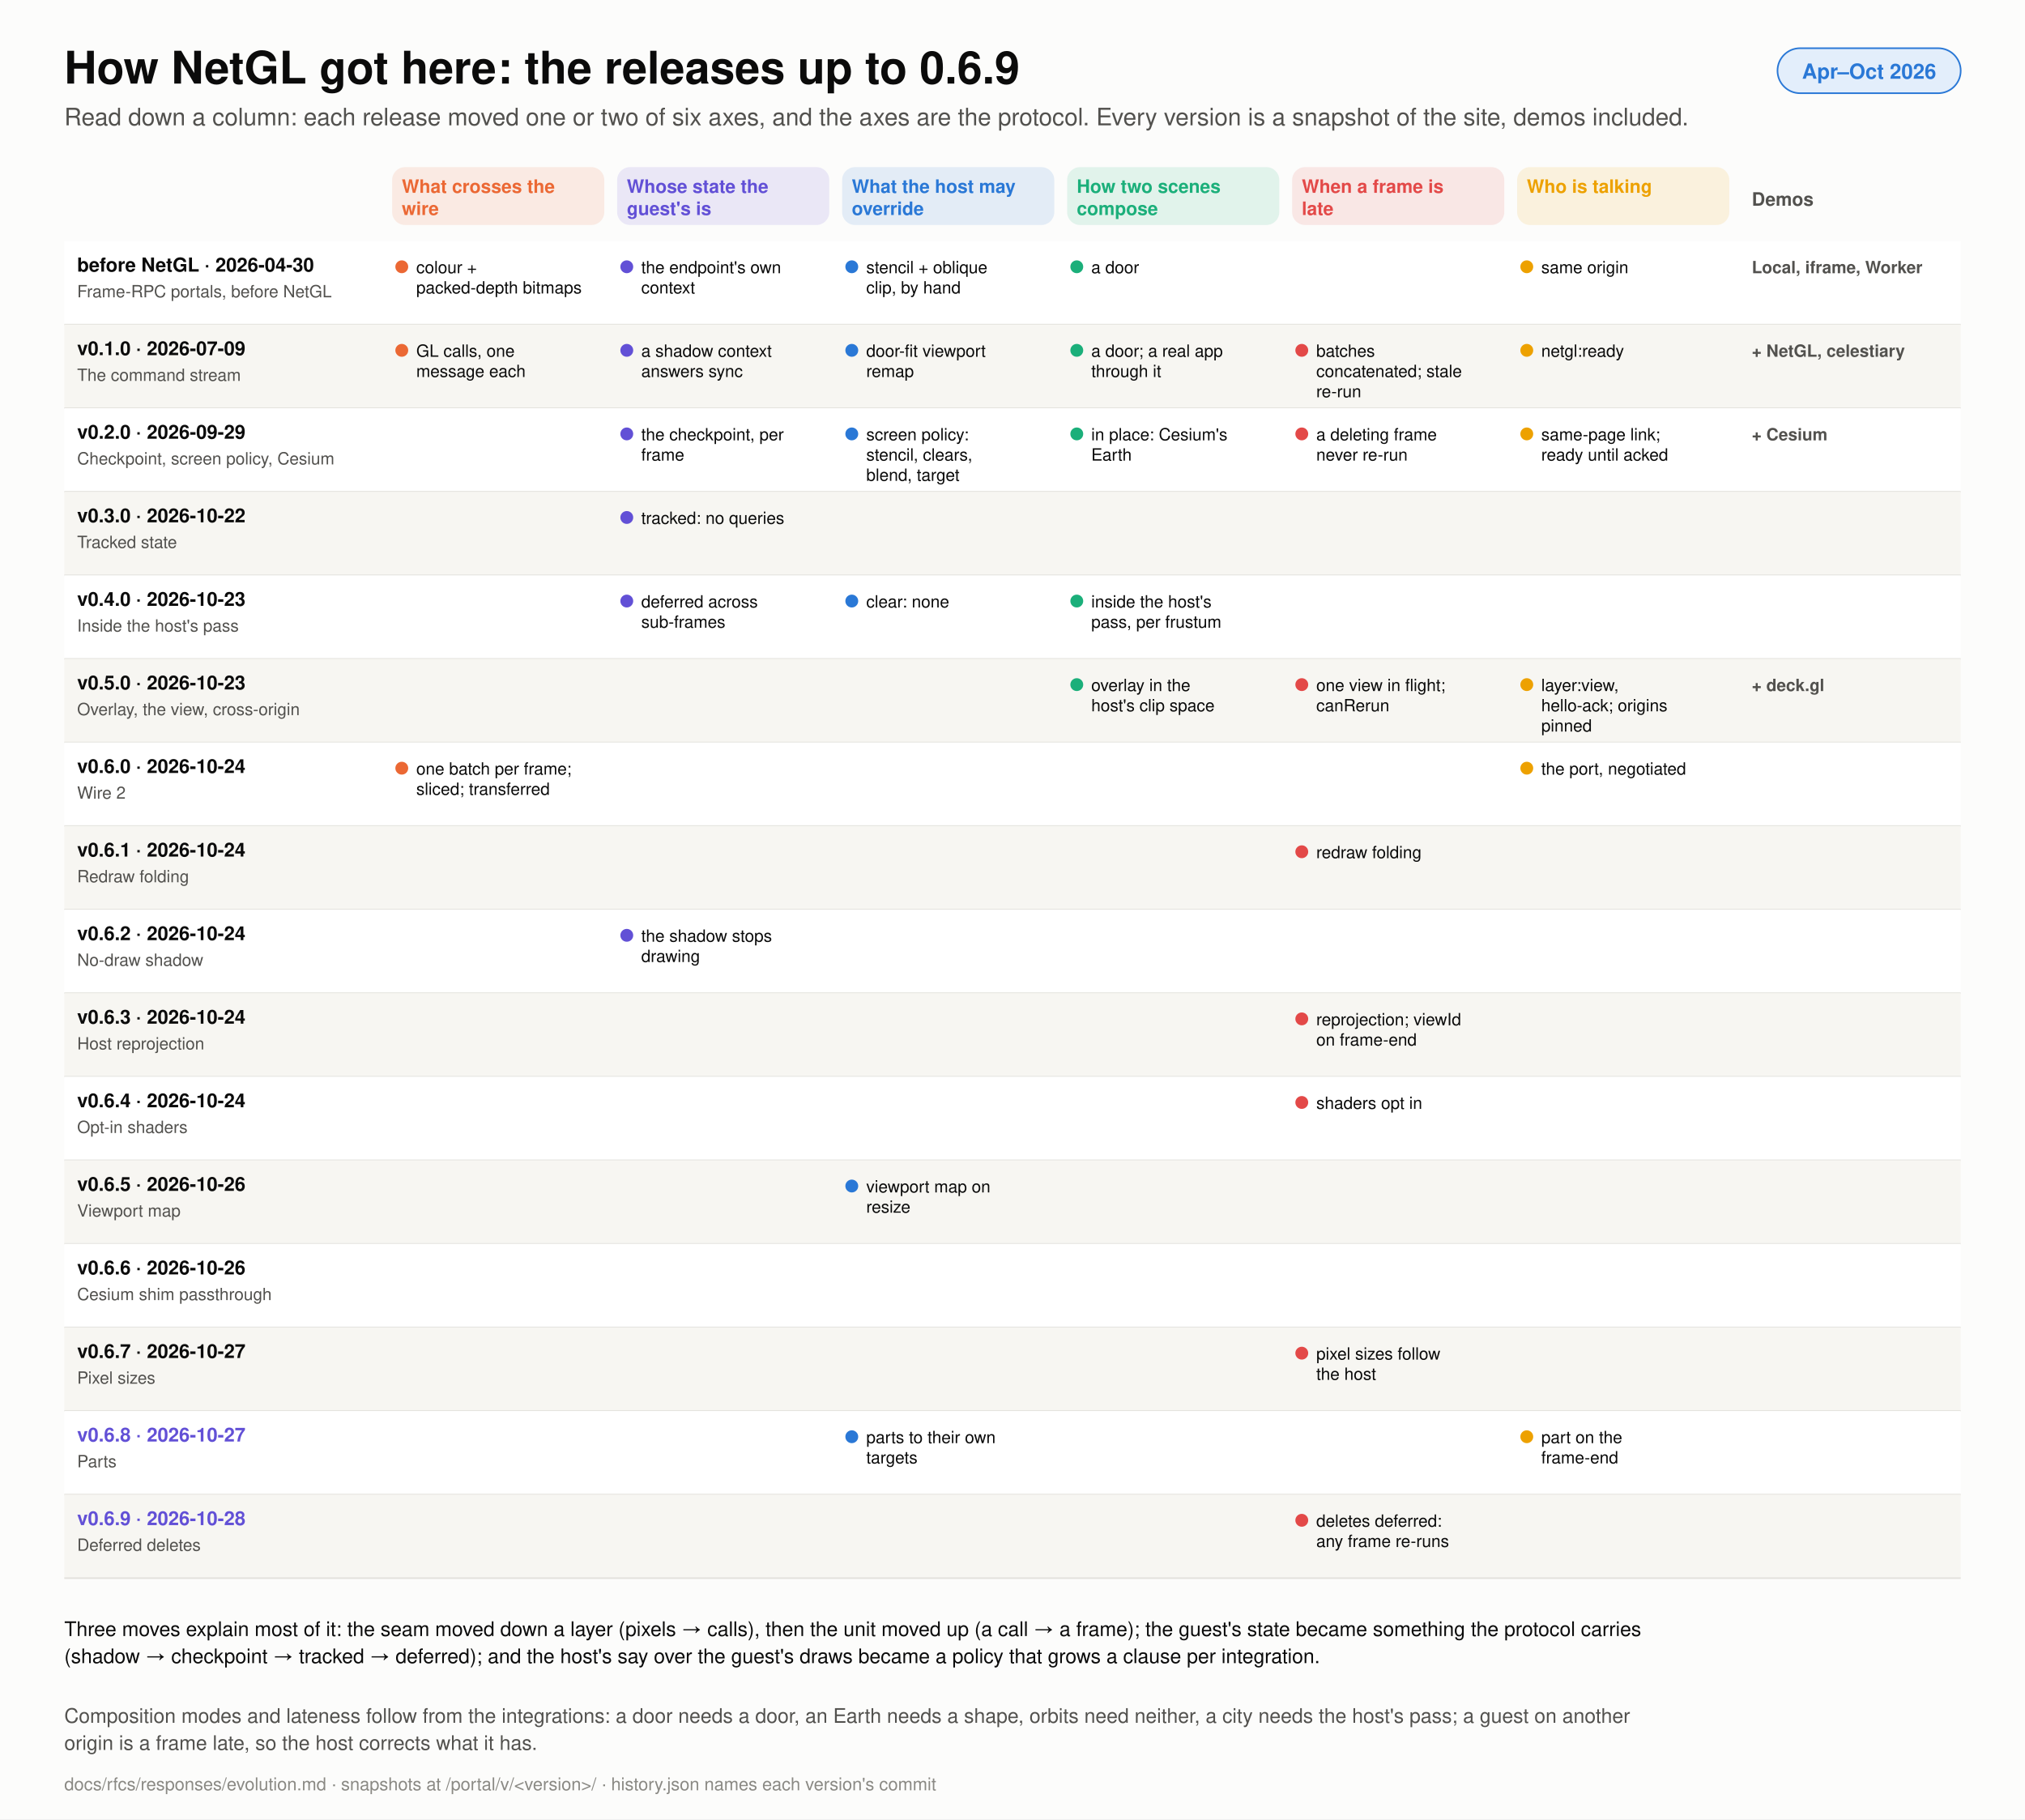
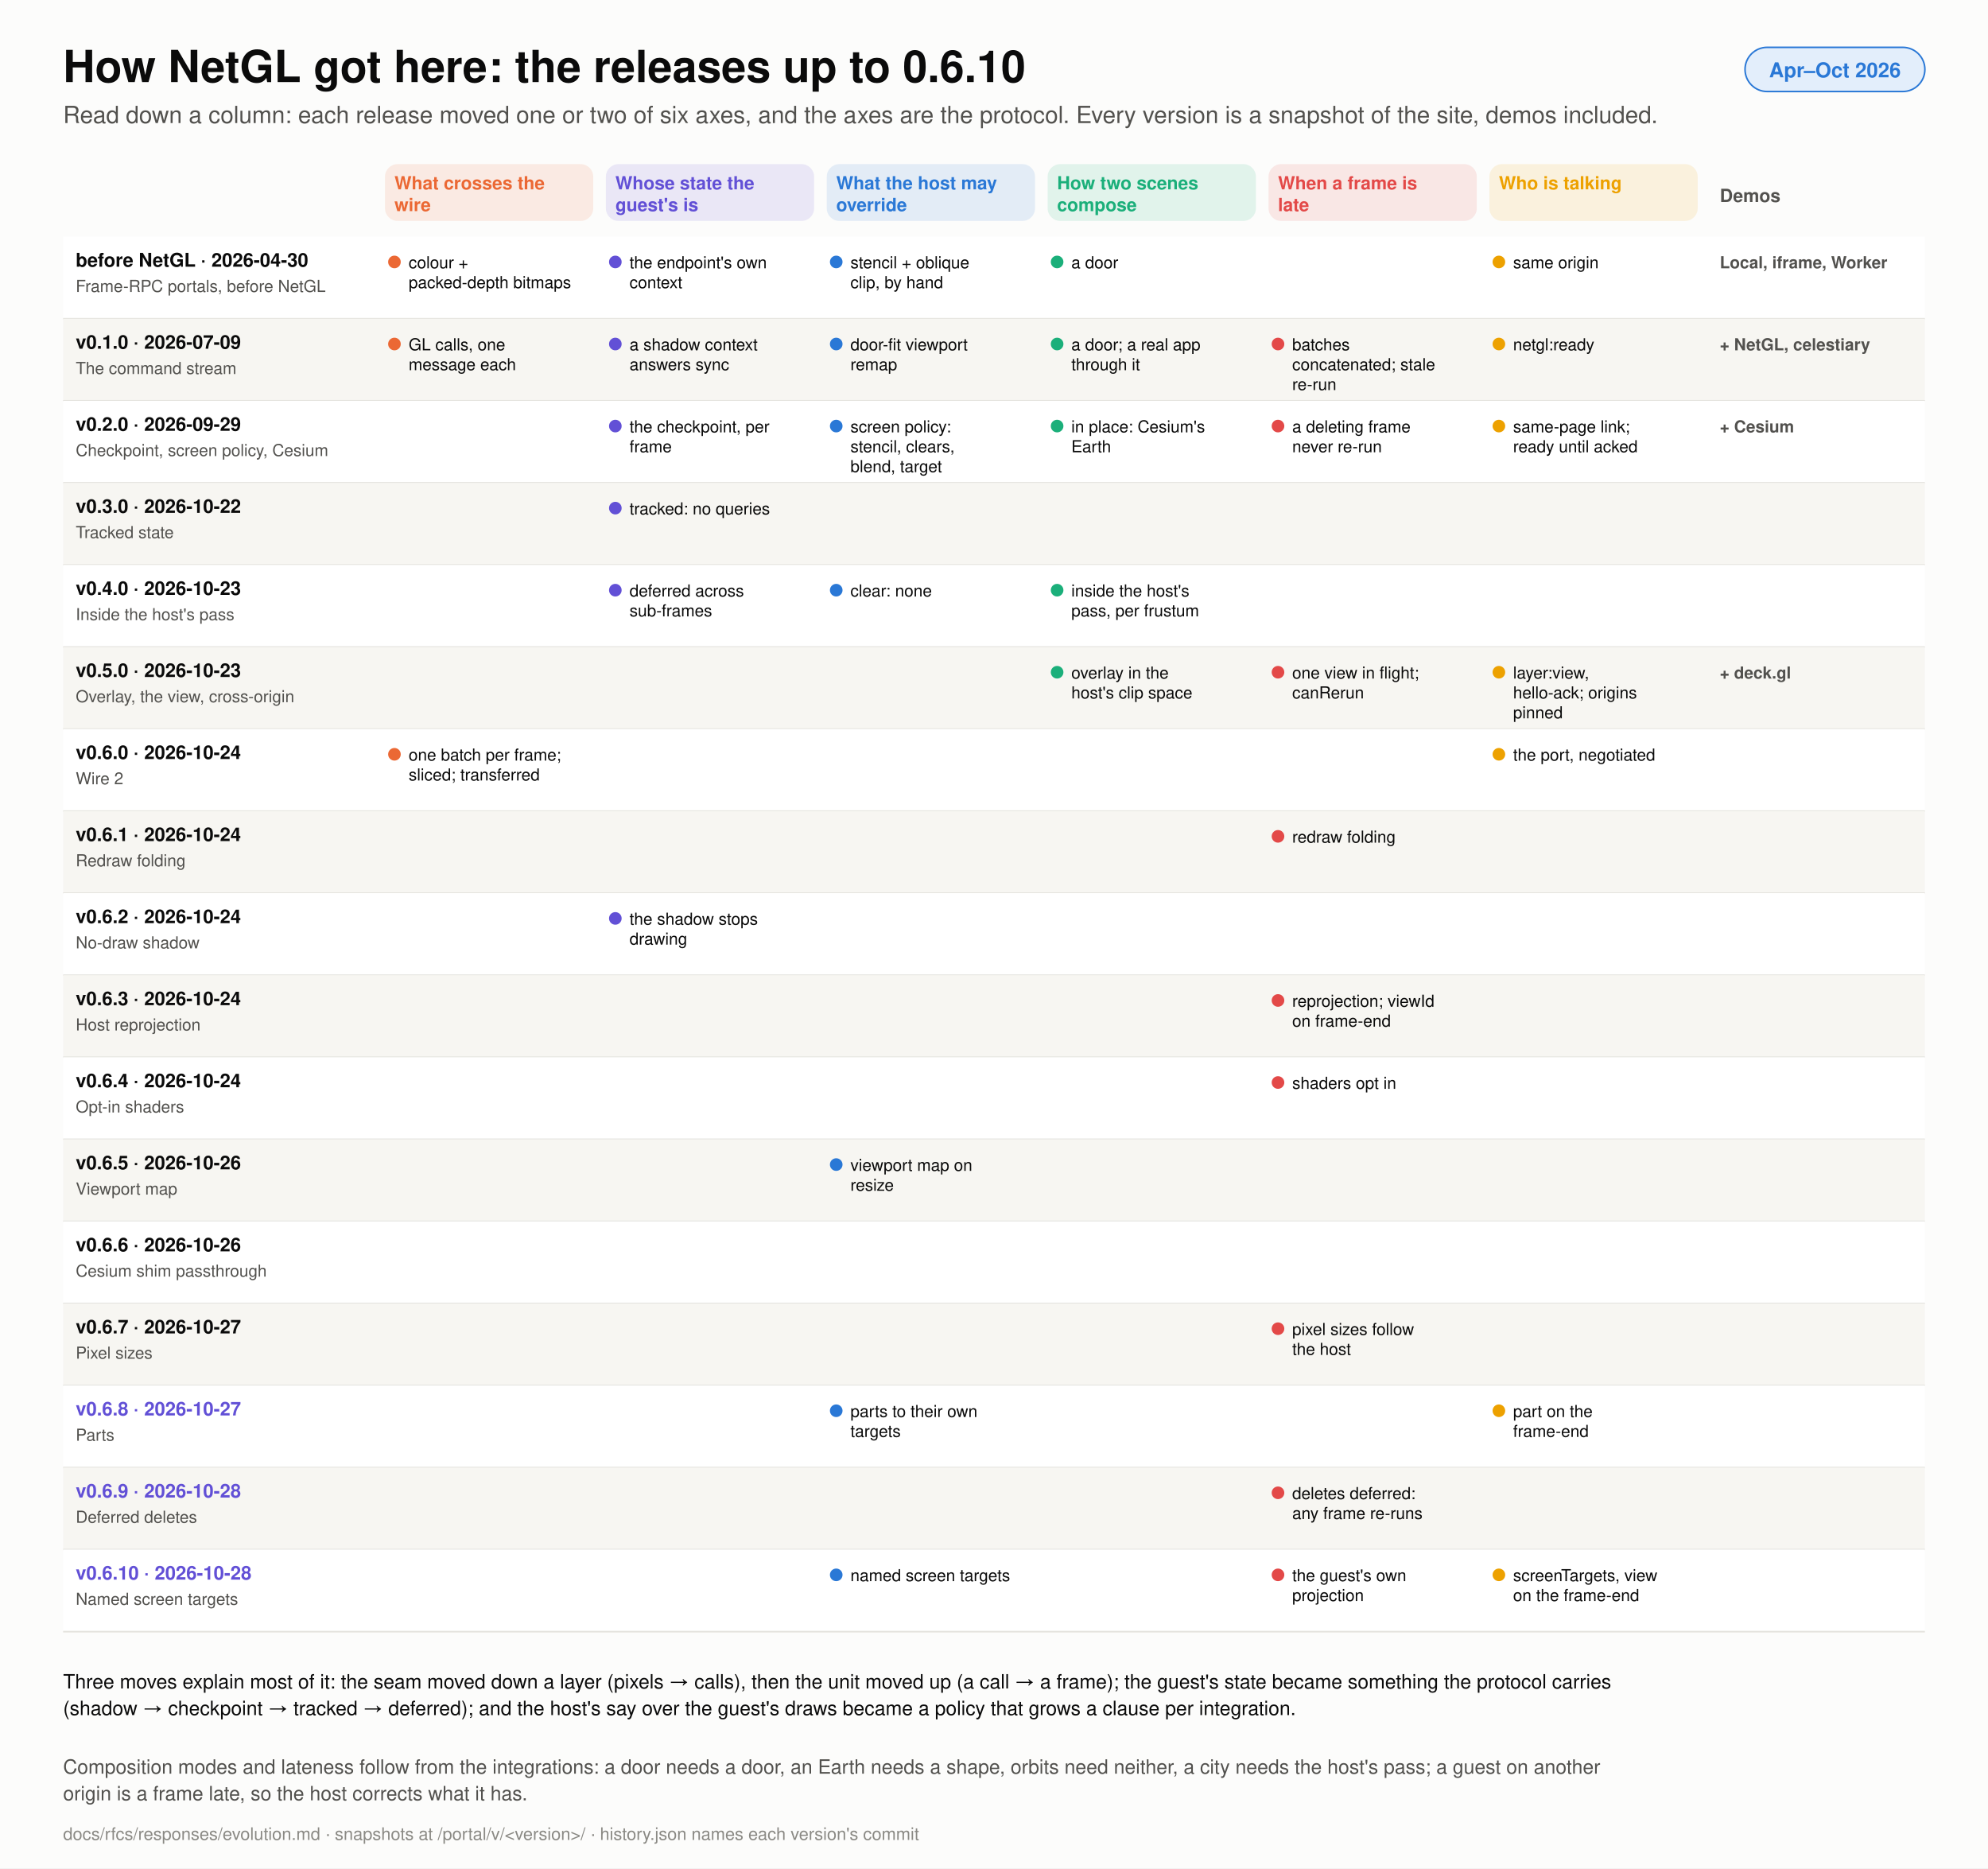
- <svg xmlns="http://www.w3.org/2000/svg" width="1260" height="1132" viewBox="0 0 1260 1132" font-family="'Helvetica Neue', Helvetica, Arial, sans-serif">
+ <svg xmlns="http://www.w3.org/2000/svg" width="1260" height="1184" viewBox="0 0 1260 1184" font-family="'Helvetica Neue', Helvetica, Arial, sans-serif">
  <defs />
-   <rect width="1260" height="1132" fill="#fcfcfb" />
-   <text x="40" y="52" font-size="28" fill="#0b0b0b" font-weight="700">How NetGL got here: the releases up to 0.6.9</text>
+   <rect width="1260" height="1184" fill="#fcfcfb" />
+   <text x="40" y="52" font-size="28" fill="#0b0b0b" font-weight="700">How NetGL got here: the releases up to 0.6.10</text>
  <text x="40" y="78" font-size="15" fill="#52514e">Read down a column: each release moved one or two of six axes, and the axes are the protocol. Every version is a snapshot of the site, demos included.</text>
  <rect x="1106" y="30" width="114" height="28" rx="14" fill="#e3eefb" stroke="#2a78d6" stroke-width="1" />
  <text x="1163" y="49" font-size="13" fill="#2a78d6" font-weight="700" text-anchor="middle">Apr–Oct 2026</text>
  <rect x="244" y="104" width="132" height="36" rx="8" fill="#eb6834" opacity="0.12" />
  <text x="250" y="120" font-size="11.5" fill="#eb6834" font-weight="700">What crosses the</text>
  <text x="250" y="133.8" font-size="11.5" fill="#eb6834" font-weight="700">wire</text>
  <rect x="384" y="104" width="132" height="36" rx="8" fill="#6250d6" opacity="0.12" />
  <text x="390" y="120" font-size="11.5" fill="#6250d6" font-weight="700">Whose state the</text>
  <text x="390" y="133.8" font-size="11.5" fill="#6250d6" font-weight="700">guest's is</text>
  <rect x="524" y="104" width="132" height="36" rx="8" fill="#2a78d6" opacity="0.12" />
  <text x="530" y="120" font-size="11.5" fill="#2a78d6" font-weight="700">What the host may</text>
  <text x="530" y="133.8" font-size="11.5" fill="#2a78d6" font-weight="700">override</text>
  <rect x="664" y="104" width="132" height="36" rx="8" fill="#1baf7a" opacity="0.12" />
  <text x="670" y="120" font-size="11.5" fill="#1baf7a" font-weight="700">How two scenes</text>
  <text x="670" y="133.8" font-size="11.5" fill="#1baf7a" font-weight="700">compose</text>
  <rect x="804" y="104" width="132" height="36" rx="8" fill="#e34948" opacity="0.12" />
  <text x="810" y="120" font-size="11.5" fill="#e34948" font-weight="700">When a frame is</text>
  <text x="810" y="133.8" font-size="11.5" fill="#e34948" font-weight="700">late</text>
  <rect x="944" y="104" width="132" height="36" rx="8" fill="#eda100" opacity="0.12" />
  <text x="950" y="120" font-size="11.5" fill="#eda100" font-weight="700">Who is talking</text>
  <text x="1090" y="128" font-size="11.5" fill="#52514e" font-weight="700">Demos</text>
  <rect x="40" y="150" width="1180" height="52" fill="#ffffff" />
  <line x1="40" y1="202" x2="1220" y2="202" stroke="#e3e2dd" stroke-width="1" />
  <text x="48" y="169" font-size="12" fill="#0b0b0b" font-weight="700">before NetGL  ·  2026-04-30</text>
  <text x="48" y="185" font-size="10.5" fill="#52514e">Frame-RPC portals, before NetGL</text>
  <circle cx="250" cy="166" r="4" fill="#eb6834" stroke="none" />
  <text x="259" y="170" font-size="10.5" fill="#0b0b0b">colour +</text>
  <text x="259" y="182.6" font-size="10.5" fill="#0b0b0b">packed-depth bitmaps</text>
  <circle cx="390" cy="166" r="4" fill="#6250d6" stroke="none" />
  <text x="399" y="170" font-size="10.5" fill="#0b0b0b">the endpoint's own</text>
  <text x="399" y="182.6" font-size="10.5" fill="#0b0b0b">context</text>
  <circle cx="530" cy="166" r="4" fill="#2a78d6" stroke="none" />
  <text x="539" y="170" font-size="10.5" fill="#0b0b0b">stencil + oblique</text>
  <text x="539" y="182.6" font-size="10.5" fill="#0b0b0b">clip, by hand</text>
  <circle cx="670" cy="166" r="4" fill="#1baf7a" stroke="none" />
  <text x="679" y="170" font-size="10.5" fill="#0b0b0b">a door</text>
  <circle cx="950" cy="166" r="4" fill="#eda100" stroke="none" />
  <text x="959" y="170" font-size="10.5" fill="#0b0b0b">same origin</text>
  <text x="1090" y="170" font-size="10.5" fill="#52514e" font-weight="700">Local, iframe, Worker</text>
  <rect x="40" y="202" width="1180" height="52" fill="#f7f6f2" />
  <line x1="40" y1="254" x2="1220" y2="254" stroke="#e3e2dd" stroke-width="1" />
  <text x="48" y="221" font-size="12" fill="#0b0b0b" font-weight="700">v0.1.0  ·  2026-07-09</text>
  <text x="48" y="237" font-size="10.5" fill="#52514e">The command stream</text>
  <circle cx="250" cy="218" r="4" fill="#eb6834" stroke="none" />
  <text x="259" y="222" font-size="10.5" fill="#0b0b0b">GL calls, one</text>
  <text x="259" y="234.6" font-size="10.5" fill="#0b0b0b">message each</text>
  <circle cx="390" cy="218" r="4" fill="#6250d6" stroke="none" />
  <text x="399" y="222" font-size="10.5" fill="#0b0b0b">a shadow context</text>
  <text x="399" y="234.6" font-size="10.5" fill="#0b0b0b">answers sync</text>
  <circle cx="530" cy="218" r="4" fill="#2a78d6" stroke="none" />
  <text x="539" y="222" font-size="10.5" fill="#0b0b0b">door-fit viewport</text>
  <text x="539" y="234.6" font-size="10.5" fill="#0b0b0b">remap</text>
  <circle cx="670" cy="218" r="4" fill="#1baf7a" stroke="none" />
  <text x="679" y="222" font-size="10.5" fill="#0b0b0b">a door; a real app</text>
  <text x="679" y="234.6" font-size="10.5" fill="#0b0b0b">through it</text>
  <circle cx="810" cy="218" r="4" fill="#e34948" stroke="none" />
  <text x="819" y="222" font-size="10.5" fill="#0b0b0b">batches</text>
  <text x="819" y="234.6" font-size="10.5" fill="#0b0b0b">concatenated; stale</text>
  <text x="819" y="247.2" font-size="10.5" fill="#0b0b0b">re-run</text>
  <circle cx="950" cy="218" r="4" fill="#eda100" stroke="none" />
  <text x="959" y="222" font-size="10.5" fill="#0b0b0b">netgl:ready</text>
  <text x="1090" y="222" font-size="10.5" fill="#52514e" font-weight="700">+ NetGL, celestiary</text>
  <rect x="40" y="254" width="1180" height="52" fill="#ffffff" />
  <line x1="40" y1="306" x2="1220" y2="306" stroke="#e3e2dd" stroke-width="1" />
  <text x="48" y="273" font-size="12" fill="#0b0b0b" font-weight="700">v0.2.0  ·  2026-09-29</text>
  <text x="48" y="289" font-size="10.5" fill="#52514e">Checkpoint, screen policy, Cesium</text>
  <circle cx="390" cy="270" r="4" fill="#6250d6" stroke="none" />
  <text x="399" y="274" font-size="10.5" fill="#0b0b0b">the checkpoint, per</text>
  <text x="399" y="286.6" font-size="10.5" fill="#0b0b0b">frame</text>
  <circle cx="530" cy="270" r="4" fill="#2a78d6" stroke="none" />
  <text x="539" y="274" font-size="10.5" fill="#0b0b0b">screen policy:</text>
  <text x="539" y="286.6" font-size="10.5" fill="#0b0b0b">stencil, clears,</text>
  <text x="539" y="299.2" font-size="10.5" fill="#0b0b0b">blend, target</text>
  <circle cx="670" cy="270" r="4" fill="#1baf7a" stroke="none" />
  <text x="679" y="274" font-size="10.5" fill="#0b0b0b">in place: Cesium's</text>
  <text x="679" y="286.6" font-size="10.5" fill="#0b0b0b">Earth</text>
  <circle cx="810" cy="270" r="4" fill="#e34948" stroke="none" />
  <text x="819" y="274" font-size="10.5" fill="#0b0b0b">a deleting frame</text>
  <text x="819" y="286.6" font-size="10.5" fill="#0b0b0b">never re-run</text>
  <circle cx="950" cy="270" r="4" fill="#eda100" stroke="none" />
  <text x="959" y="274" font-size="10.5" fill="#0b0b0b">same-page link;</text>
  <text x="959" y="286.6" font-size="10.5" fill="#0b0b0b">ready until acked</text>
  <text x="1090" y="274" font-size="10.5" fill="#52514e" font-weight="700">+ Cesium</text>
  <rect x="40" y="306" width="1180" height="52" fill="#f7f6f2" />
  <line x1="40" y1="358" x2="1220" y2="358" stroke="#e3e2dd" stroke-width="1" />
  <text x="48" y="325" font-size="12" fill="#0b0b0b" font-weight="700">v0.3.0  ·  2026-10-22</text>
  <text x="48" y="341" font-size="10.5" fill="#52514e">Tracked state</text>
  <circle cx="390" cy="322" r="4" fill="#6250d6" stroke="none" />
  <text x="399" y="326" font-size="10.5" fill="#0b0b0b">tracked: no queries</text>
  <rect x="40" y="358" width="1180" height="52" fill="#ffffff" />
  <line x1="40" y1="410" x2="1220" y2="410" stroke="#e3e2dd" stroke-width="1" />
  <text x="48" y="377" font-size="12" fill="#0b0b0b" font-weight="700">v0.4.0  ·  2026-10-23</text>
  <text x="48" y="393" font-size="10.5" fill="#52514e">Inside the host's pass</text>
  <circle cx="390" cy="374" r="4" fill="#6250d6" stroke="none" />
  <text x="399" y="378" font-size="10.5" fill="#0b0b0b">deferred across</text>
  <text x="399" y="390.6" font-size="10.5" fill="#0b0b0b">sub-frames</text>
  <circle cx="530" cy="374" r="4" fill="#2a78d6" stroke="none" />
  <text x="539" y="378" font-size="10.5" fill="#0b0b0b">clear: none</text>
  <circle cx="670" cy="374" r="4" fill="#1baf7a" stroke="none" />
  <text x="679" y="378" font-size="10.5" fill="#0b0b0b">inside the host's</text>
  <text x="679" y="390.6" font-size="10.5" fill="#0b0b0b">pass, per frustum</text>
  <rect x="40" y="410" width="1180" height="52" fill="#f7f6f2" />
  <line x1="40" y1="462" x2="1220" y2="462" stroke="#e3e2dd" stroke-width="1" />
  <text x="48" y="429" font-size="12" fill="#0b0b0b" font-weight="700">v0.5.0  ·  2026-10-23</text>
  <text x="48" y="445" font-size="10.5" fill="#52514e">Overlay, the view, cross-origin</text>
  <circle cx="670" cy="426" r="4" fill="#1baf7a" stroke="none" />
  <text x="679" y="430" font-size="10.5" fill="#0b0b0b">overlay in the</text>
  <text x="679" y="442.6" font-size="10.5" fill="#0b0b0b">host's clip space</text>
  <circle cx="810" cy="426" r="4" fill="#e34948" stroke="none" />
  <text x="819" y="430" font-size="10.5" fill="#0b0b0b">one view in flight;</text>
  <text x="819" y="442.6" font-size="10.5" fill="#0b0b0b">canRerun</text>
  <circle cx="950" cy="426" r="4" fill="#eda100" stroke="none" />
  <text x="959" y="430" font-size="10.5" fill="#0b0b0b">layer:view,</text>
  <text x="959" y="442.6" font-size="10.5" fill="#0b0b0b">hello-ack; origins</text>
  <text x="959" y="455.2" font-size="10.5" fill="#0b0b0b">pinned</text>
  <text x="1090" y="430" font-size="10.5" fill="#52514e" font-weight="700">+ deck.gl</text>
  <rect x="40" y="462" width="1180" height="52" fill="#ffffff" />
  <line x1="40" y1="514" x2="1220" y2="514" stroke="#e3e2dd" stroke-width="1" />
  <text x="48" y="481" font-size="12" fill="#0b0b0b" font-weight="700">v0.6.0  ·  2026-10-24</text>
  <text x="48" y="497" font-size="10.5" fill="#52514e">Wire 2</text>
  <circle cx="250" cy="478" r="4" fill="#eb6834" stroke="none" />
  <text x="259" y="482" font-size="10.5" fill="#0b0b0b">one batch per frame;</text>
  <text x="259" y="494.6" font-size="10.5" fill="#0b0b0b">sliced; transferred</text>
  <circle cx="950" cy="478" r="4" fill="#eda100" stroke="none" />
  <text x="959" y="482" font-size="10.5" fill="#0b0b0b">the port, negotiated</text>
  <rect x="40" y="514" width="1180" height="52" fill="#f7f6f2" />
  <line x1="40" y1="566" x2="1220" y2="566" stroke="#e3e2dd" stroke-width="1" />
  <text x="48" y="533" font-size="12" fill="#0b0b0b" font-weight="700">v0.6.1  ·  2026-10-24</text>
  <text x="48" y="549" font-size="10.5" fill="#52514e">Redraw folding</text>
  <circle cx="810" cy="530" r="4" fill="#e34948" stroke="none" />
  <text x="819" y="534" font-size="10.5" fill="#0b0b0b">redraw folding</text>
  <rect x="40" y="566" width="1180" height="52" fill="#ffffff" />
  <line x1="40" y1="618" x2="1220" y2="618" stroke="#e3e2dd" stroke-width="1" />
  <text x="48" y="585" font-size="12" fill="#0b0b0b" font-weight="700">v0.6.2  ·  2026-10-24</text>
  <text x="48" y="601" font-size="10.5" fill="#52514e">No-draw shadow</text>
  <circle cx="390" cy="582" r="4" fill="#6250d6" stroke="none" />
  <text x="399" y="586" font-size="10.5" fill="#0b0b0b">the shadow stops</text>
  <text x="399" y="598.6" font-size="10.5" fill="#0b0b0b">drawing</text>
  <rect x="40" y="618" width="1180" height="52" fill="#f7f6f2" />
  <line x1="40" y1="670" x2="1220" y2="670" stroke="#e3e2dd" stroke-width="1" />
  <text x="48" y="637" font-size="12" fill="#0b0b0b" font-weight="700">v0.6.3  ·  2026-10-24</text>
  <text x="48" y="653" font-size="10.5" fill="#52514e">Host reprojection</text>
  <circle cx="810" cy="634" r="4" fill="#e34948" stroke="none" />
  <text x="819" y="638" font-size="10.5" fill="#0b0b0b">reprojection; viewId</text>
  <text x="819" y="650.6" font-size="10.5" fill="#0b0b0b">on frame-end</text>
  <rect x="40" y="670" width="1180" height="52" fill="#ffffff" />
  <line x1="40" y1="722" x2="1220" y2="722" stroke="#e3e2dd" stroke-width="1" />
  <text x="48" y="689" font-size="12" fill="#0b0b0b" font-weight="700">v0.6.4  ·  2026-10-24</text>
  <text x="48" y="705" font-size="10.5" fill="#52514e">Opt-in shaders</text>
  <circle cx="810" cy="686" r="4" fill="#e34948" stroke="none" />
  <text x="819" y="690" font-size="10.5" fill="#0b0b0b">shaders opt in</text>
  <rect x="40" y="722" width="1180" height="52" fill="#f7f6f2" />
  <line x1="40" y1="774" x2="1220" y2="774" stroke="#e3e2dd" stroke-width="1" />
  <text x="48" y="741" font-size="12" fill="#0b0b0b" font-weight="700">v0.6.5  ·  2026-10-26</text>
  <text x="48" y="757" font-size="10.5" fill="#52514e">Viewport map</text>
  <circle cx="530" cy="738" r="4" fill="#2a78d6" stroke="none" />
  <text x="539" y="742" font-size="10.5" fill="#0b0b0b">viewport map on</text>
  <text x="539" y="754.6" font-size="10.5" fill="#0b0b0b">resize</text>
  <rect x="40" y="774" width="1180" height="52" fill="#ffffff" />
  <line x1="40" y1="826" x2="1220" y2="826" stroke="#e3e2dd" stroke-width="1" />
  <text x="48" y="793" font-size="12" fill="#0b0b0b" font-weight="700">v0.6.6  ·  2026-10-26</text>
  <text x="48" y="809" font-size="10.5" fill="#52514e">Cesium shim passthrough</text>
  <rect x="40" y="826" width="1180" height="52" fill="#f7f6f2" />
  <line x1="40" y1="878" x2="1220" y2="878" stroke="#e3e2dd" stroke-width="1" />
  <text x="48" y="845" font-size="12" fill="#0b0b0b" font-weight="700">v0.6.7  ·  2026-10-27</text>
  <text x="48" y="861" font-size="10.5" fill="#52514e">Pixel sizes</text>
  <circle cx="810" cy="842" r="4" fill="#e34948" stroke="none" />
  <text x="819" y="846" font-size="10.5" fill="#0b0b0b">pixel sizes follow</text>
  <text x="819" y="858.6" font-size="10.5" fill="#0b0b0b">the host</text>
  <rect x="40" y="878" width="1180" height="52" fill="#ffffff" />
  <line x1="40" y1="930" x2="1220" y2="930" stroke="#e3e2dd" stroke-width="1" />
  <text x="48" y="897" font-size="12" fill="#6250d6" font-weight="700">v0.6.8  ·  2026-10-27</text>
  <text x="48" y="913" font-size="10.5" fill="#52514e">Parts</text>
  <circle cx="530" cy="894" r="4" fill="#2a78d6" stroke="none" />
  <text x="539" y="898" font-size="10.5" fill="#0b0b0b">parts to their own</text>
  <text x="539" y="910.6" font-size="10.5" fill="#0b0b0b">targets</text>
  <circle cx="950" cy="894" r="4" fill="#eda100" stroke="none" />
  <text x="959" y="898" font-size="10.5" fill="#0b0b0b">part on the</text>
  <text x="959" y="910.6" font-size="10.5" fill="#0b0b0b">frame-end</text>
  <rect x="40" y="930" width="1180" height="52" fill="#f7f6f2" />
  <line x1="40" y1="982" x2="1220" y2="982" stroke="#e3e2dd" stroke-width="1" />
  <text x="48" y="949" font-size="12" fill="#6250d6" font-weight="700">v0.6.9  ·  2026-10-28</text>
  <text x="48" y="965" font-size="10.5" fill="#52514e">Deferred deletes</text>
  <circle cx="810" cy="946" r="4" fill="#e34948" stroke="none" />
  <text x="819" y="950" font-size="10.5" fill="#0b0b0b">deletes deferred:</text>
  <text x="819" y="962.6" font-size="10.5" fill="#0b0b0b">any frame re-runs</text>
-   <text x="40" y="1018" font-size="12.5" fill="#0b0b0b">Three moves explain most of it: the seam moved down a layer (pixels → calls), then the unit moved up (a call → a frame); the guest's state became something the protocol carries</text>
-   <text x="40" y="1034.875" font-size="12.5" fill="#0b0b0b">(shadow → checkpoint → tracked → deferred); and the host's say over the guest's draws became a policy that grows a clause per integration.</text>
-   <text x="40" y="1072" font-size="12.5" fill="#52514e">Composition modes and lateness follow from the integrations: a door needs a door, an Earth needs a shape, orbits need neither, a city needs the host's pass; a guest on another</text>
-   <text x="40" y="1088.875" font-size="12.5" fill="#52514e">origin is a frame late, so the host corrects what it has.</text>
-   <text x="40" y="1114" font-size="11" fill="#8a8984">docs/rfcs/responses/evolution.md · snapshots at /portal/v/&lt;version&gt;/ · history.json names each version's commit</text>
+   <rect x="40" y="982" width="1180" height="52" fill="#ffffff" />
+   <line x1="40" y1="1034" x2="1220" y2="1034" stroke="#e3e2dd" stroke-width="1" />
+   <text x="48" y="1001" font-size="12" fill="#6250d6" font-weight="700">v0.6.10  ·  2026-10-28</text>
+   <text x="48" y="1017" font-size="10.5" fill="#52514e">Named screen targets</text>
+   <circle cx="530" cy="998" r="4" fill="#2a78d6" stroke="none" />
+   <text x="539" y="1002" font-size="10.5" fill="#0b0b0b">named screen targets</text>
+   <circle cx="810" cy="998" r="4" fill="#e34948" stroke="none" />
+   <text x="819" y="1002" font-size="10.5" fill="#0b0b0b">the guest's own</text>
+   <text x="819" y="1014.6" font-size="10.5" fill="#0b0b0b">projection</text>
+   <circle cx="950" cy="998" r="4" fill="#eda100" stroke="none" />
+   <text x="959" y="1002" font-size="10.5" fill="#0b0b0b">screenTargets, view</text>
+   <text x="959" y="1014.6" font-size="10.5" fill="#0b0b0b">on the frame-end</text>
+   <text x="40" y="1070" font-size="12.5" fill="#0b0b0b">Three moves explain most of it: the seam moved down a layer (pixels → calls), then the unit moved up (a call → a frame); the guest's state became something the protocol carries</text>
+   <text x="40" y="1086.875" font-size="12.5" fill="#0b0b0b">(shadow → checkpoint → tracked → deferred); and the host's say over the guest's draws became a policy that grows a clause per integration.</text>
+   <text x="40" y="1124" font-size="12.5" fill="#52514e">Composition modes and lateness follow from the integrations: a door needs a door, an Earth needs a shape, orbits need neither, a city needs the host's pass; a guest on another</text>
+   <text x="40" y="1140.875" font-size="12.5" fill="#52514e">origin is a frame late, so the host corrects what it has.</text>
+   <text x="40" y="1166" font-size="11" fill="#8a8984">docs/rfcs/responses/evolution.md · snapshots at /portal/v/&lt;version&gt;/ · history.json names each version's commit</text>
</svg>
